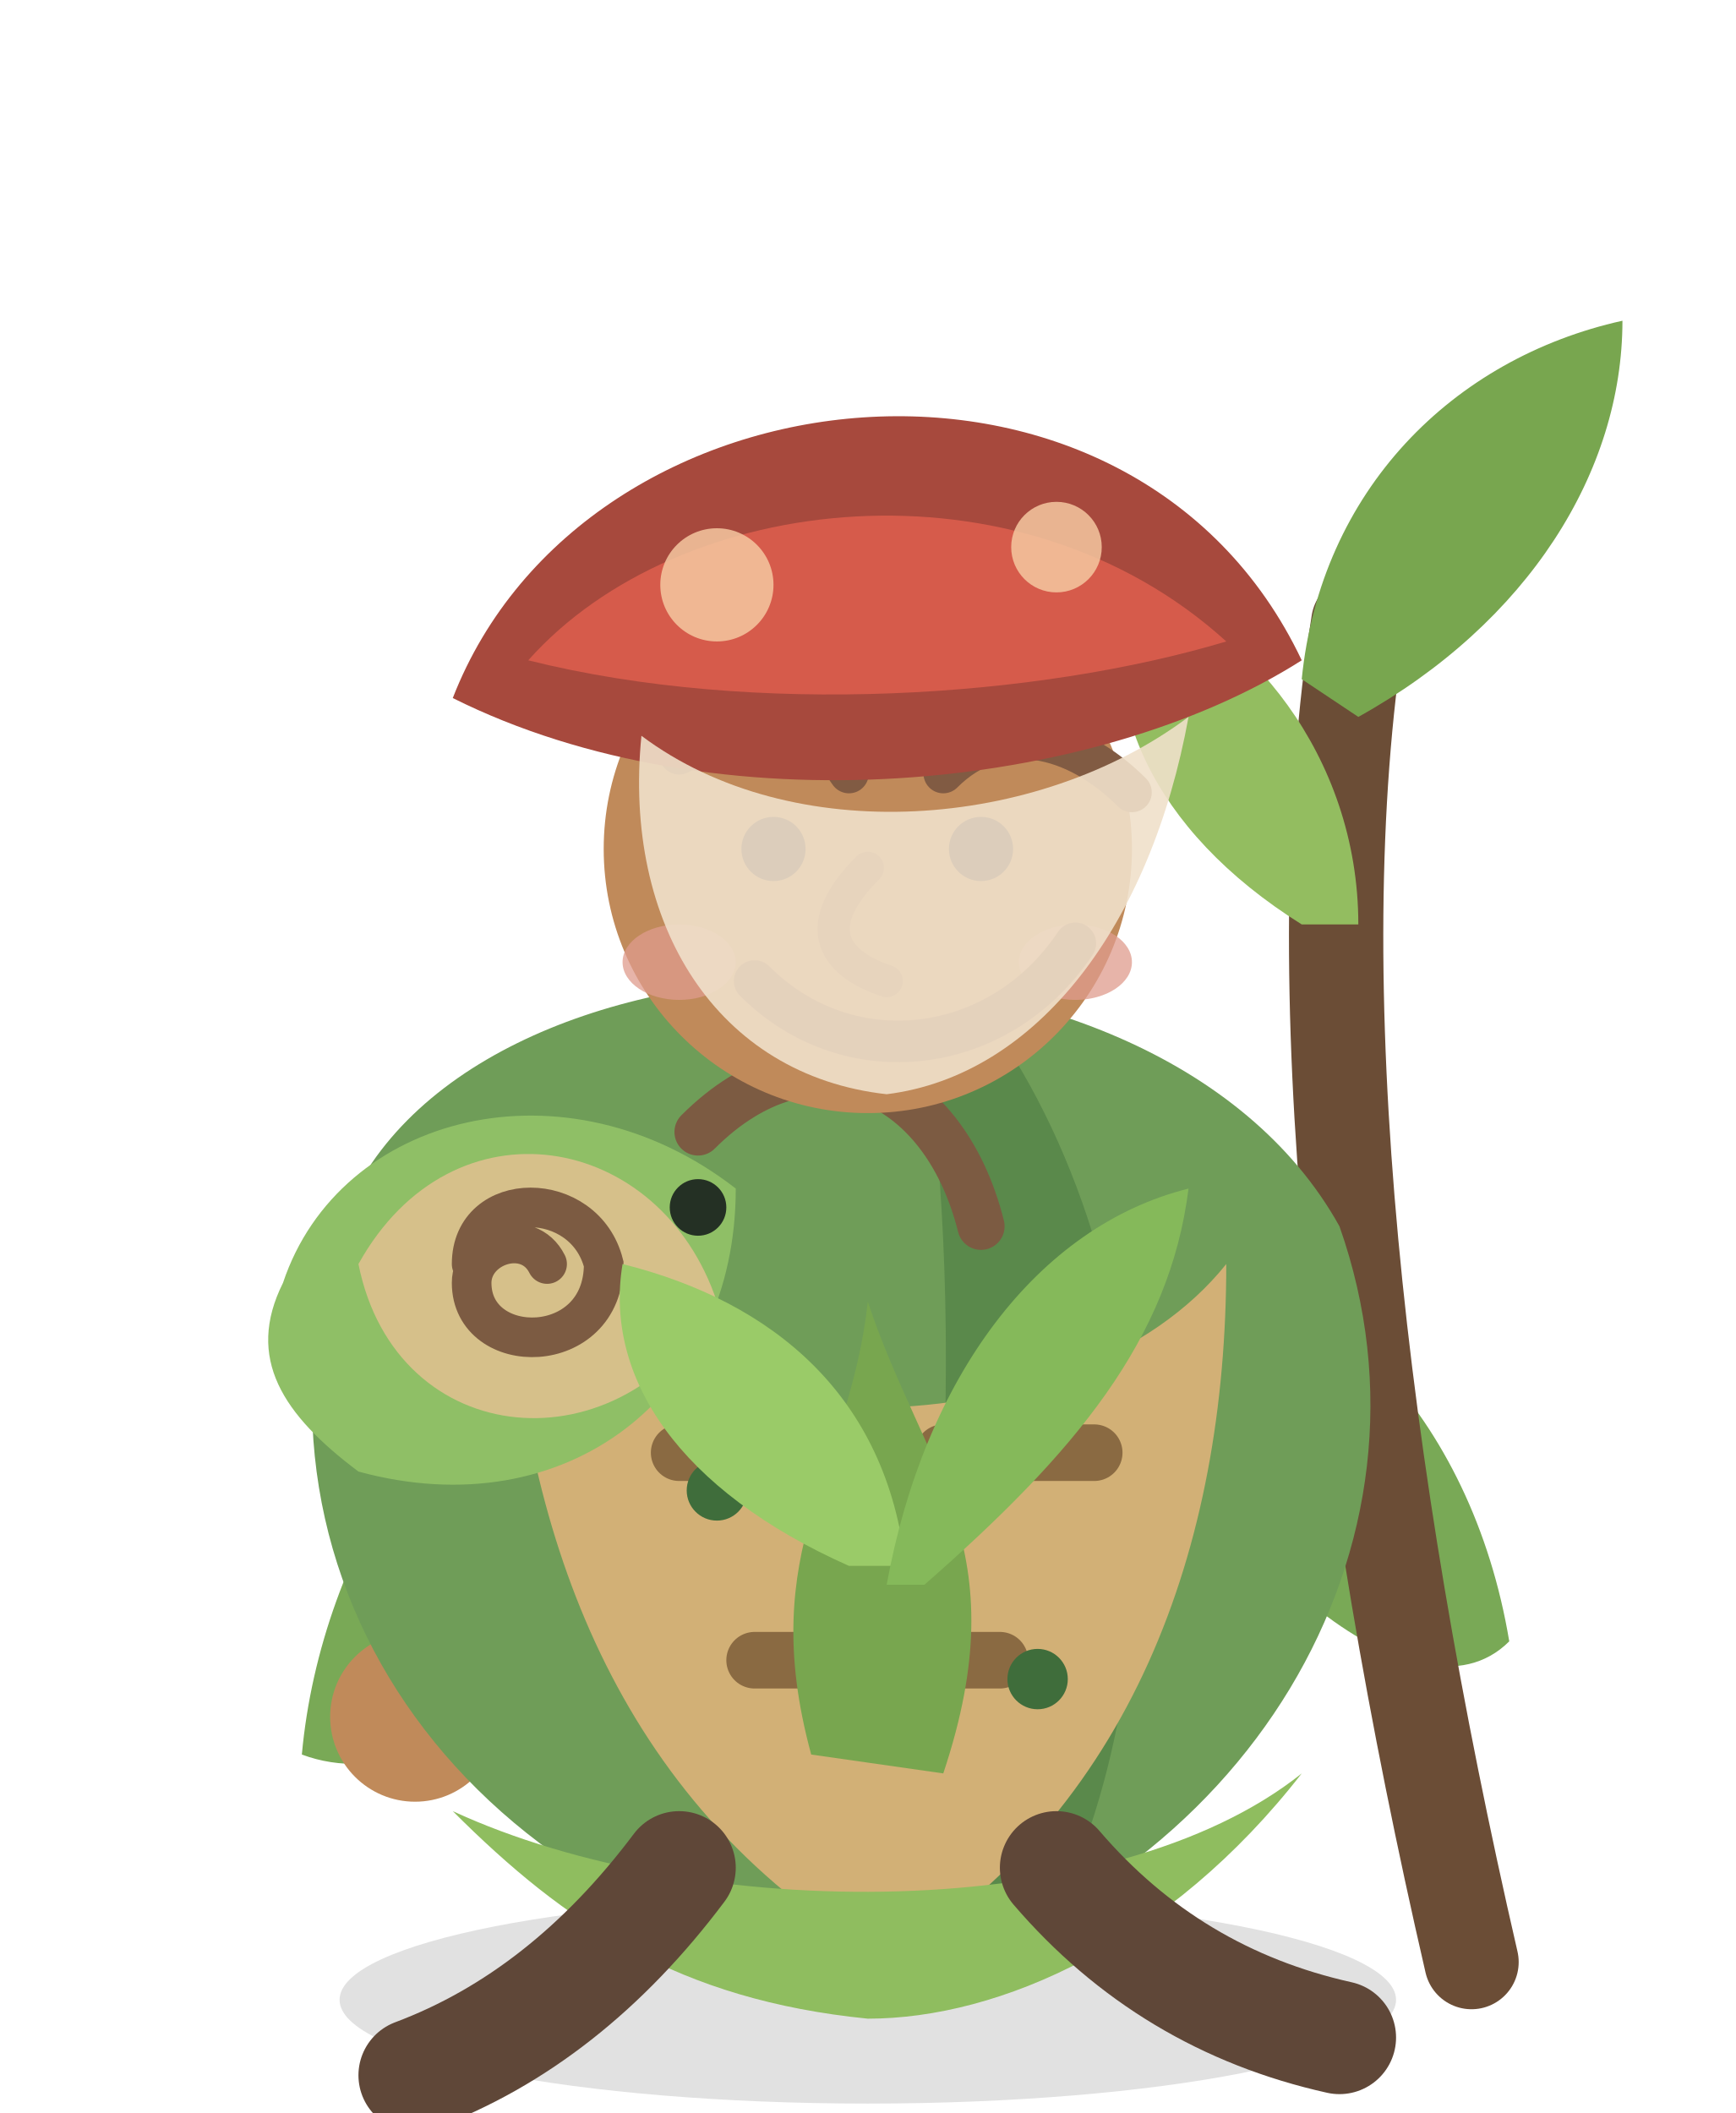
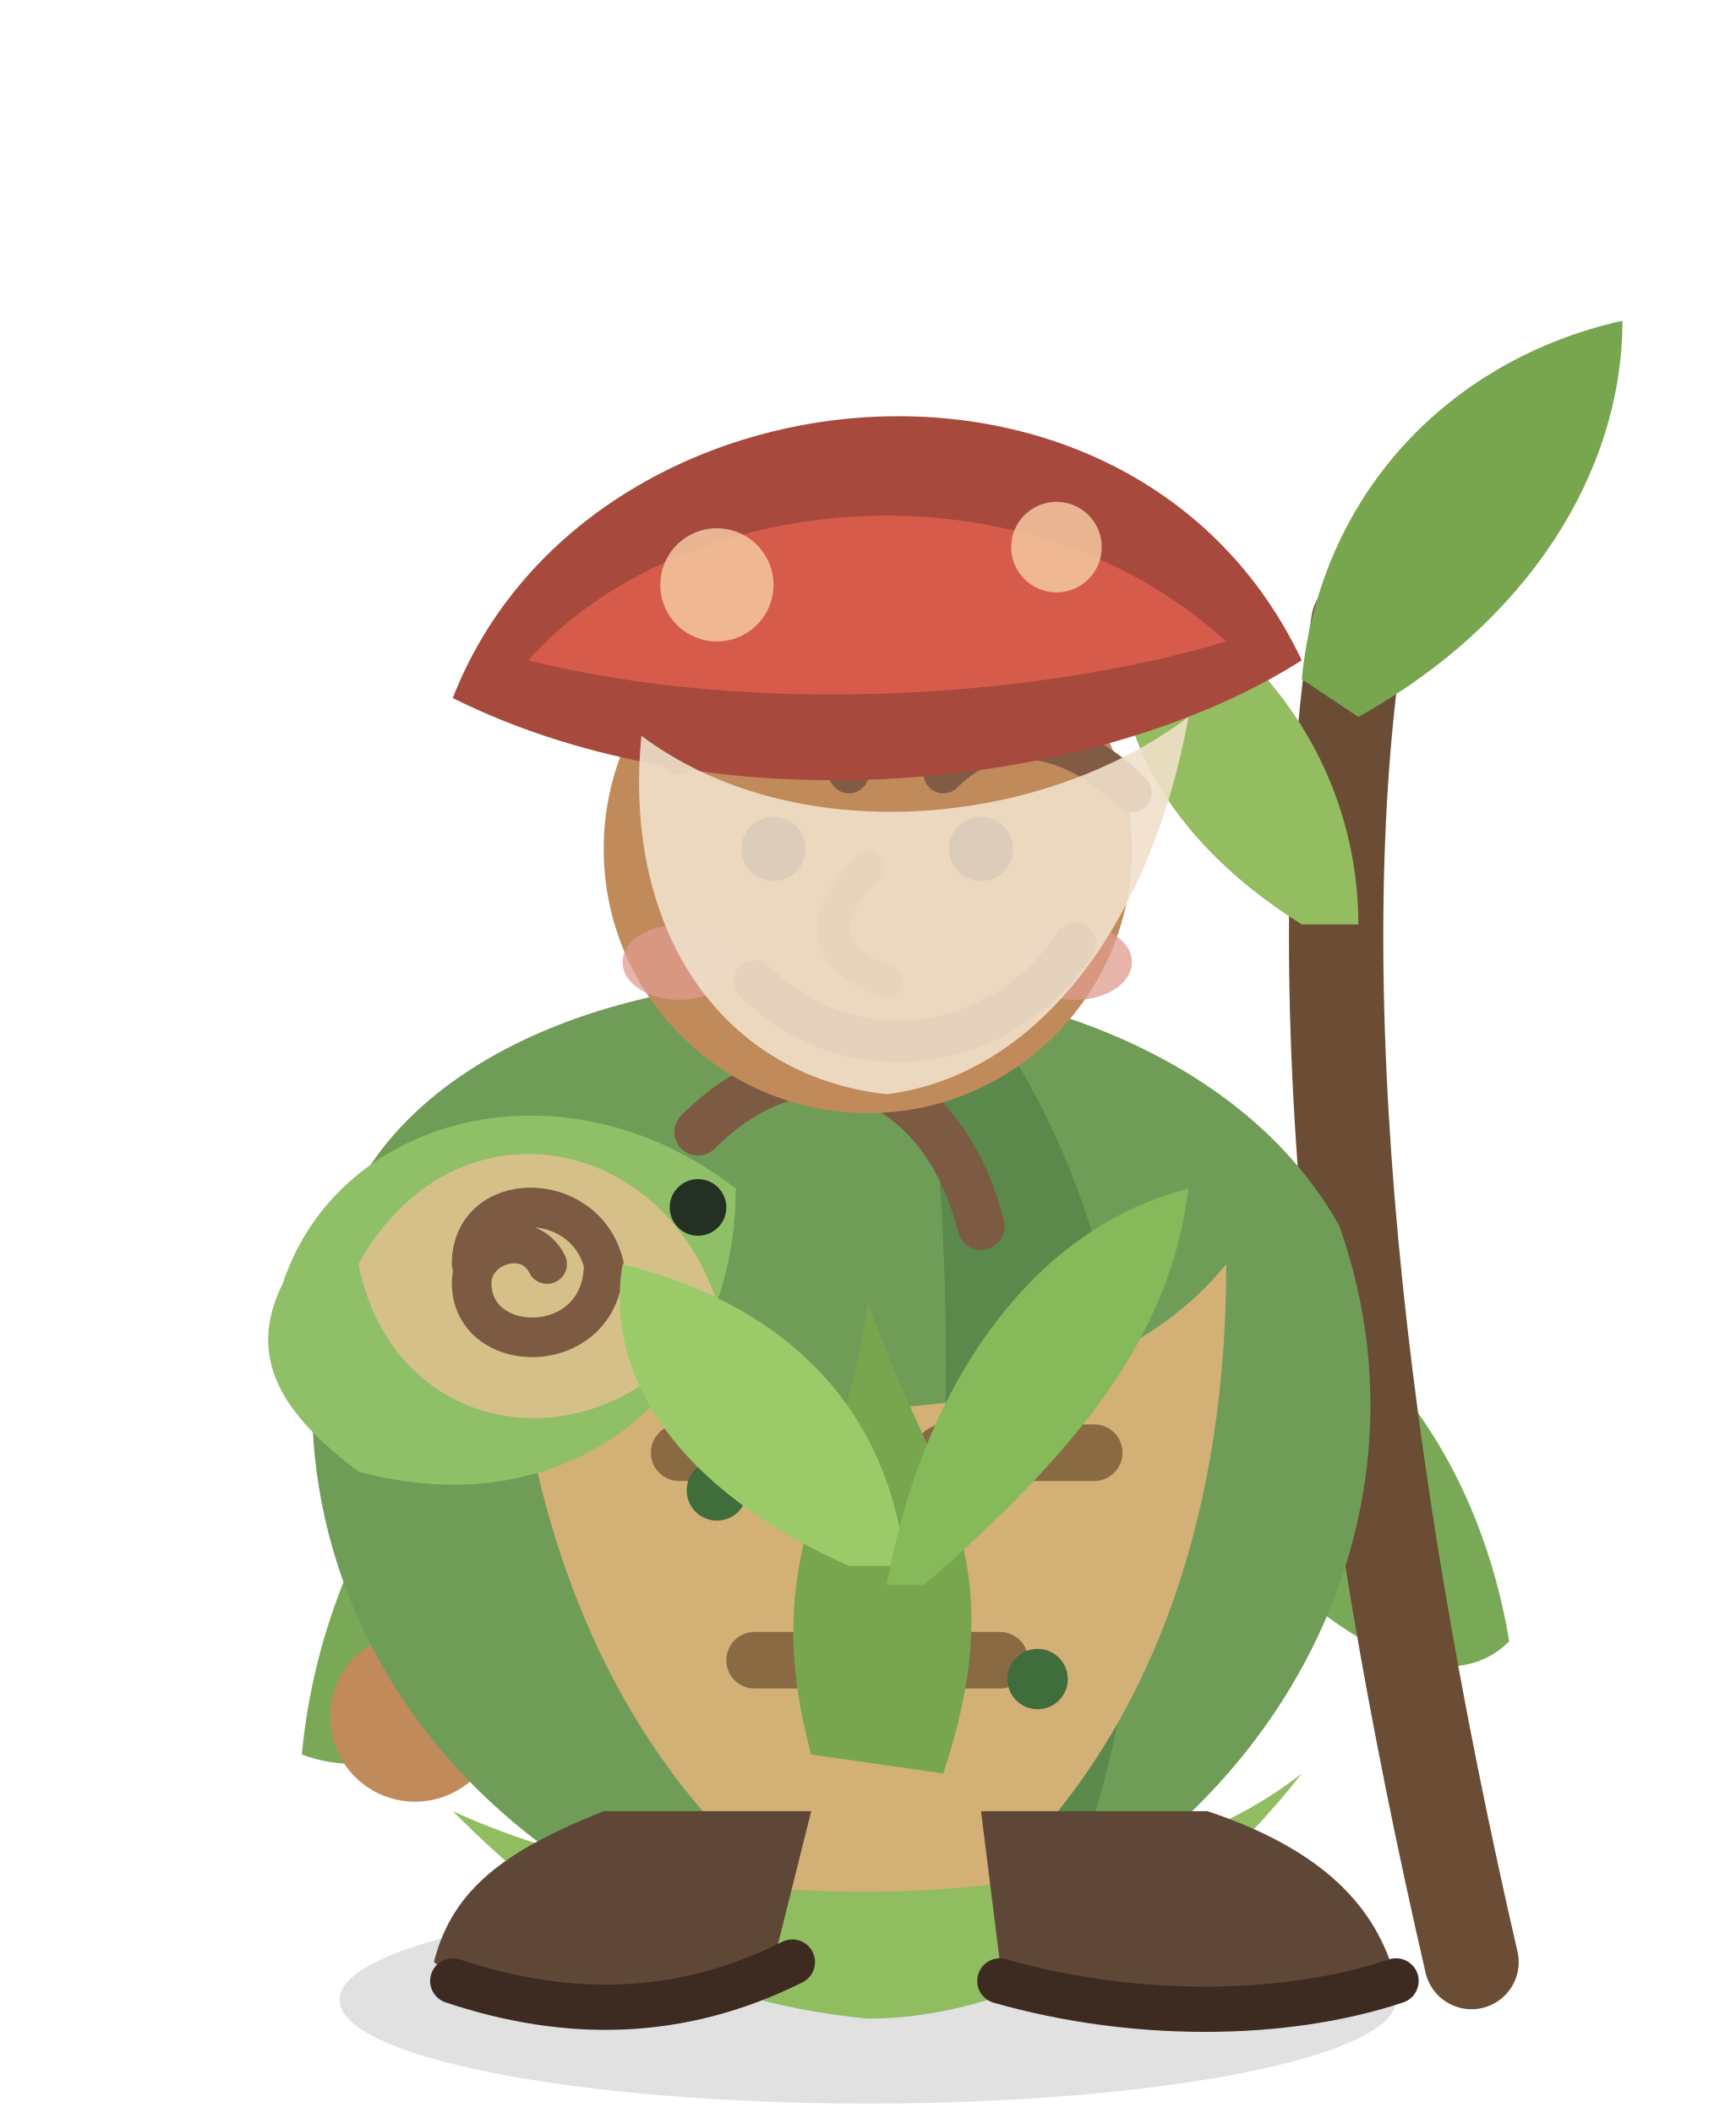
<svg xmlns="http://www.w3.org/2000/svg" width="92" height="112" viewBox="0 0 92 112">
  <style>.body,.robe,.robeHem,.head,.hatHair,.staffArm,.offArm,.staff,.capeScarf,.familiar,.spark{transform-box:view-box}.body,.robe{transform-origin:45px 104px;animation:druidBody 1.32s ease-in-out infinite}.head{transform-origin:44px 45px;animation:druidHead 1.32s ease-in-out infinite}.hatHair{transform-origin:43px 32px;animation:druidHat 1.32s ease-in-out infinite}.staffArm,.staff{transform-origin:63px 62px;animation:druidStaff 1.32s ease-in-out infinite}.offArm{transform-origin:28px 66px;animation:druidOff 1.32s ease-in-out infinite}.capeScarf{transform-origin:45px 72px;animation:druidApron 1.32s ease-in-out infinite}.robeHem{transform-origin:45px 96px;animation:druidHem 1.32s ease-in-out infinite}.familiar{transform-origin:22px 45px;animation:druidFriend 1.32s ease-in-out infinite}.spark{transform-origin:39px 93px;animation:druidSprout 1.32s ease-in-out infinite}@keyframes druidBody{0%,100%{transform:translateY(0) rotate(-5deg)}24%{transform:translateY(13px) rotate(-12deg) scale(1.14,.76)}52%{transform:translateY(-6px) rotate(5deg) scale(.94,1.1)}78%{transform:translateY(2px) rotate(-2deg)}}@keyframes druidHead{0%,100%{transform:rotate(-3deg)}24%{transform:translateY(10px) rotate(-16deg)}52%{transform:translateY(-5px) rotate(9deg)}78%{transform:rotate(5deg)}}@keyframes druidHat{0%,100%{transform:rotate(-3deg)}24%{transform:translateY(8px) rotate(-18deg)}52%{transform:translateY(-6px) rotate(11deg)}78%{transform:rotate(5deg)}}@keyframes druidStaff{0%,100%{transform:rotate(0)}24%{transform:translate(-8px,11px) rotate(-18deg)}52%{transform:translate(8px,-12px) rotate(31deg)}78%{transform:rotate(-6deg)}}@keyframes druidOff{0%,100%{transform:rotate(0)}24%{transform:translate(-13px,14px) rotate(78deg)}52%{transform:translate(7px,-17px) rotate(-62deg)}78%{transform:translateY(4px) rotate(21deg)}}@keyframes druidApron{0%,100%{transform:scale(1)}24%{transform:scale(1.18,.72)}52%{transform:scale(.95,1.12)}78%{transform:skewX(4deg)}}@keyframes druidHem{0%,100%{transform:scaleX(1)}24%{transform:scaleX(1.28)}52%{transform:scaleX(.95)}}@keyframes druidFriend{0%,100%{transform:translateY(0) rotate(0)}24%{transform:translateY(7px) rotate(-10deg)}52%{transform:translateY(-7px) rotate(10deg)}78%{transform:translateY(0) rotate(4deg)}}@keyframes druidSprout{0%,100%{opacity:.2;transform:scale(.2,.1)}24%{opacity:.5;transform:translate(-10px,11px) scale(.45,.2)}52%{opacity:1;transform:translateY(-14px) scale(1.15)}78%{opacity:.7;transform:translateY(-5px) rotate(8deg)}}@media (prefers-reduced-motion: reduce){.body,.robe,.robeHem,.head,.hatHair,.staffArm,.offArm,.staff,.capeScarf,.familiar,.spark{animation:none}}</style>
  <ellipse cx="46" cy="106" rx="28" ry="5.5" fill="#000000" opacity="0.12" />
  <g class="staffArm staff">
    <path d="M61 66C70 67 78 75 80 87C75 92 64 82 60 72Z" fill="#79a956" />
    <path d="M72 33C69 52 72 78 78 104" stroke="#6b4d36" stroke-width="5" stroke-linecap="round" fill="none" />
    <path d="M72 38C81 33 86 25 86 17C77 19 70 26 69 36Z" fill="#78a64f" />
    <path d="M69 49C61 44 58 37 60 31C66 33 72 40 72 49Z" fill="#93bd60" />
  </g>
  <g class="offArm">
    <path d="M34 67C24 71 17 82 16 93C24 96 35 85 39 72Z" fill="#79a956" />
    <circle cx="22" cy="91" r="4.5" fill="#c08a5a" />
  </g>
  <g class="body robe">
    <path d="M18 65C24 48 61 47 71 65C77 82 66 100 47 105C25 102 12 84 18 65Z" fill="#6f9d58" />
    <path d="M48 49C61 61 63 84 57 99C54 102 50 104 47 105C51 82 51 64 48 49Z" fill="#4f7d44" opacity="0.64" />
    <g class="capeScarf">
      <path d="M27 68C36 77 57 77 65 67C65 82 60 96 47 104C33 96 28 82 27 68Z" fill="#d2b076" />
      <path d="M36 77H44M50 77H58M40 88H53" stroke="#8a6a42" stroke-width="3" stroke-linecap="round" />
      <circle cx="38" cy="79" r="1.6" fill="#3f6d3b" />
      <circle cx="55" cy="89" r="1.6" fill="#3f6d3b" />
    </g>
    <g class="robeHem">
      <path d="M24 96C37 102 59 102 69 94C62 103 53 107 46 107C36 106 30 102 24 96Z" fill="#8fbd5f" />
    </g>
  </g>
-   <path d="M36 99Q30 107 22 110" stroke="#5f4738" stroke-width="6" stroke-linecap="round" fill="none" />
-   <path d="M56 99Q62 106 71 108" stroke="#5f4738" stroke-width="6" stroke-linecap="round" fill="none" />
+   <g class="robeHem">
+     <path d="M32 96H43L41 104C36 108 28 108 23 104C24 100 27 98 32 96Z" fill="#5f4738" />
+     <path d="M52 96H64C70 98 73 101 74 105C67 108 58 108 53 104Z" fill="#5f4738" />
+     <path d="M24 105C30 107 36 107 42 104M53 105C60 107 68 107 74 105" stroke="#3d2b22" stroke-width="2.4" stroke-linecap="round" fill="none" />
+   </g>
  <g class="familiar">
    <path d="M15 68C18 59 30 56 39 63C39 74 30 81 19 78C15 75 13 72 15 68Z" fill="#8fbf66" />
    <path d="M19 67C24 58 35 60 38 69C33 78 21 77 19 67Z" fill="#d6c08a" />
    <path d="M25 67C25 63 31 63 32 67C32 72 25 72 25 68C25 66 28 65 29 67" stroke="#7c5b42" stroke-width="2.1" stroke-linecap="round" fill="none" />
    <circle cx="37" cy="64" r="1.5" fill="#243024" />
    <path d="M37 60C43 54 50 57 52 65" stroke="#7c5b42" stroke-width="2.5" stroke-linecap="round" fill="none" />
  </g>
  <g class="head">
    <circle cx="46" cy="45" r="14" fill="#c08a5a" />
    <ellipse cx="36" cy="51" rx="3" ry="2" fill="#df9b8c" opacity="0.75" />
    <ellipse cx="57" cy="51" rx="3" ry="2" fill="#df9b8c" opacity="0.75" />
    <circle cx="41" cy="45" r="1.7" fill="#242234" />
    <circle cx="52" cy="45" r="1.7" fill="#242234" />
    <path d="M36 40C40 38 43 38 45 41M50 41C53 38 57 39 60 42" stroke="#815b43" stroke-width="2.1" stroke-linecap="round" fill="none" />
    <path d="M40 52C45 57 53 56 57 50" stroke="#7f4d3e" stroke-width="2.2" stroke-linecap="round" fill="none" />
    <path d="M46 46C43 49 44 51 47 52" stroke="#956347" stroke-width="1.7" stroke-linecap="round" fill="none" />
  </g>
  <g class="hatHair">
    <path d="M24 37C31 19 60 16 69 35C58 42 38 44 24 37Z" fill="#a7493d" />
    <path d="M28 35C36 26 54 24 65 34C55 37 40 38 28 35Z" fill="#d65b4b" />
    <circle cx="38" cy="31" r="3" fill="#f5c7a0" opacity="0.85" />
    <circle cx="56" cy="29" r="2.4" fill="#f5c7a0" opacity="0.85" />
    <path d="M34 39C42 45 55 44 63 38C61 49 55 57 47 58C38 57 33 49 34 39Z" fill="#f0e0ca" opacity="0.9" />
  </g>
  <g class="spark">
    <path d="M43 93C40 82 45 78 46 69C49 78 54 82 50 94Z" fill="#78a64f" />
    <path d="M45 83C36 79 32 73 33 67C41 69 47 74 48 83Z" fill="#9acb68" />
    <path d="M49 84C57 77 62 71 63 63C55 65 49 73 47 84Z" fill="#85b95a" />
  </g>
</svg>
